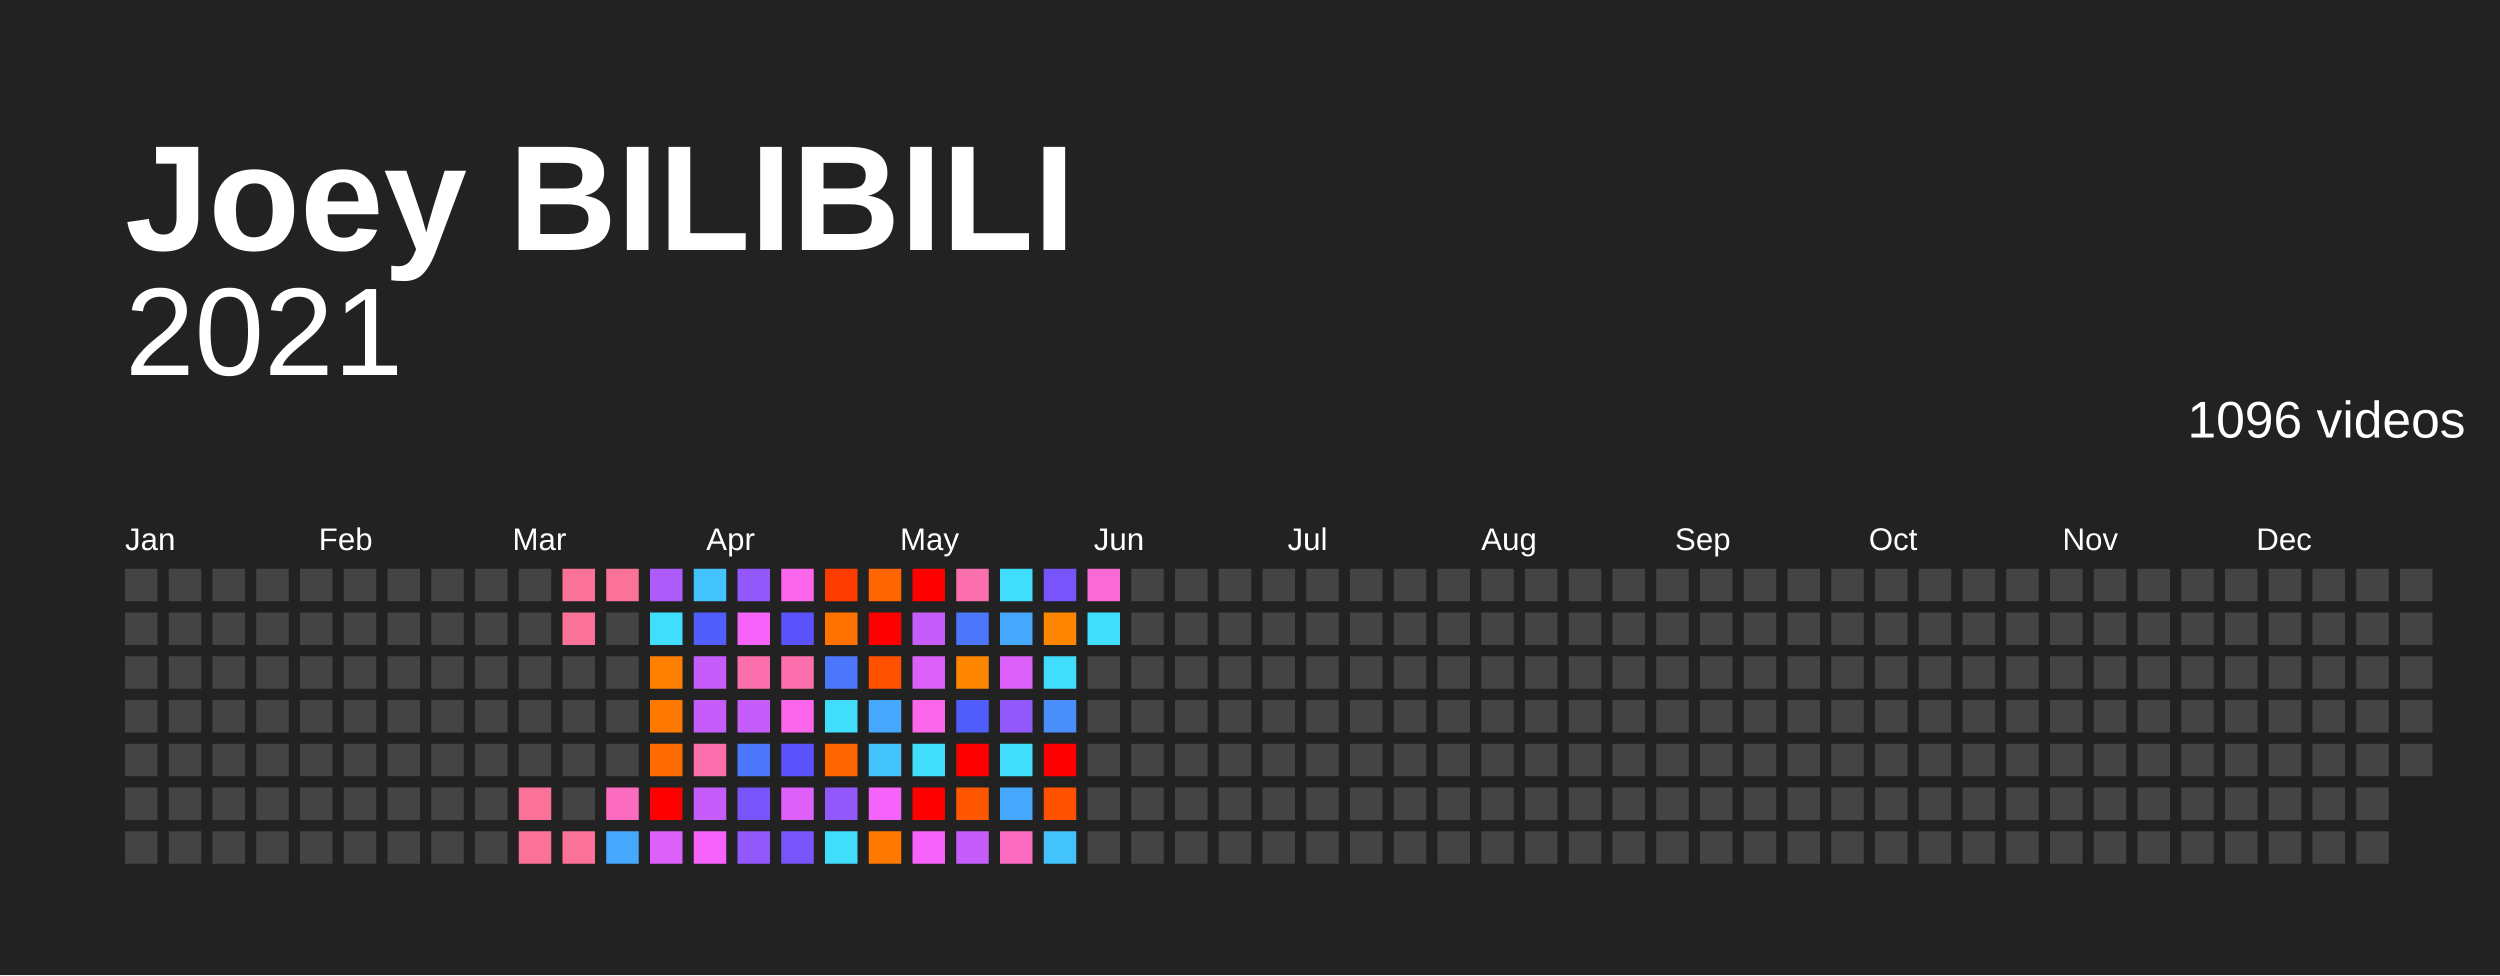
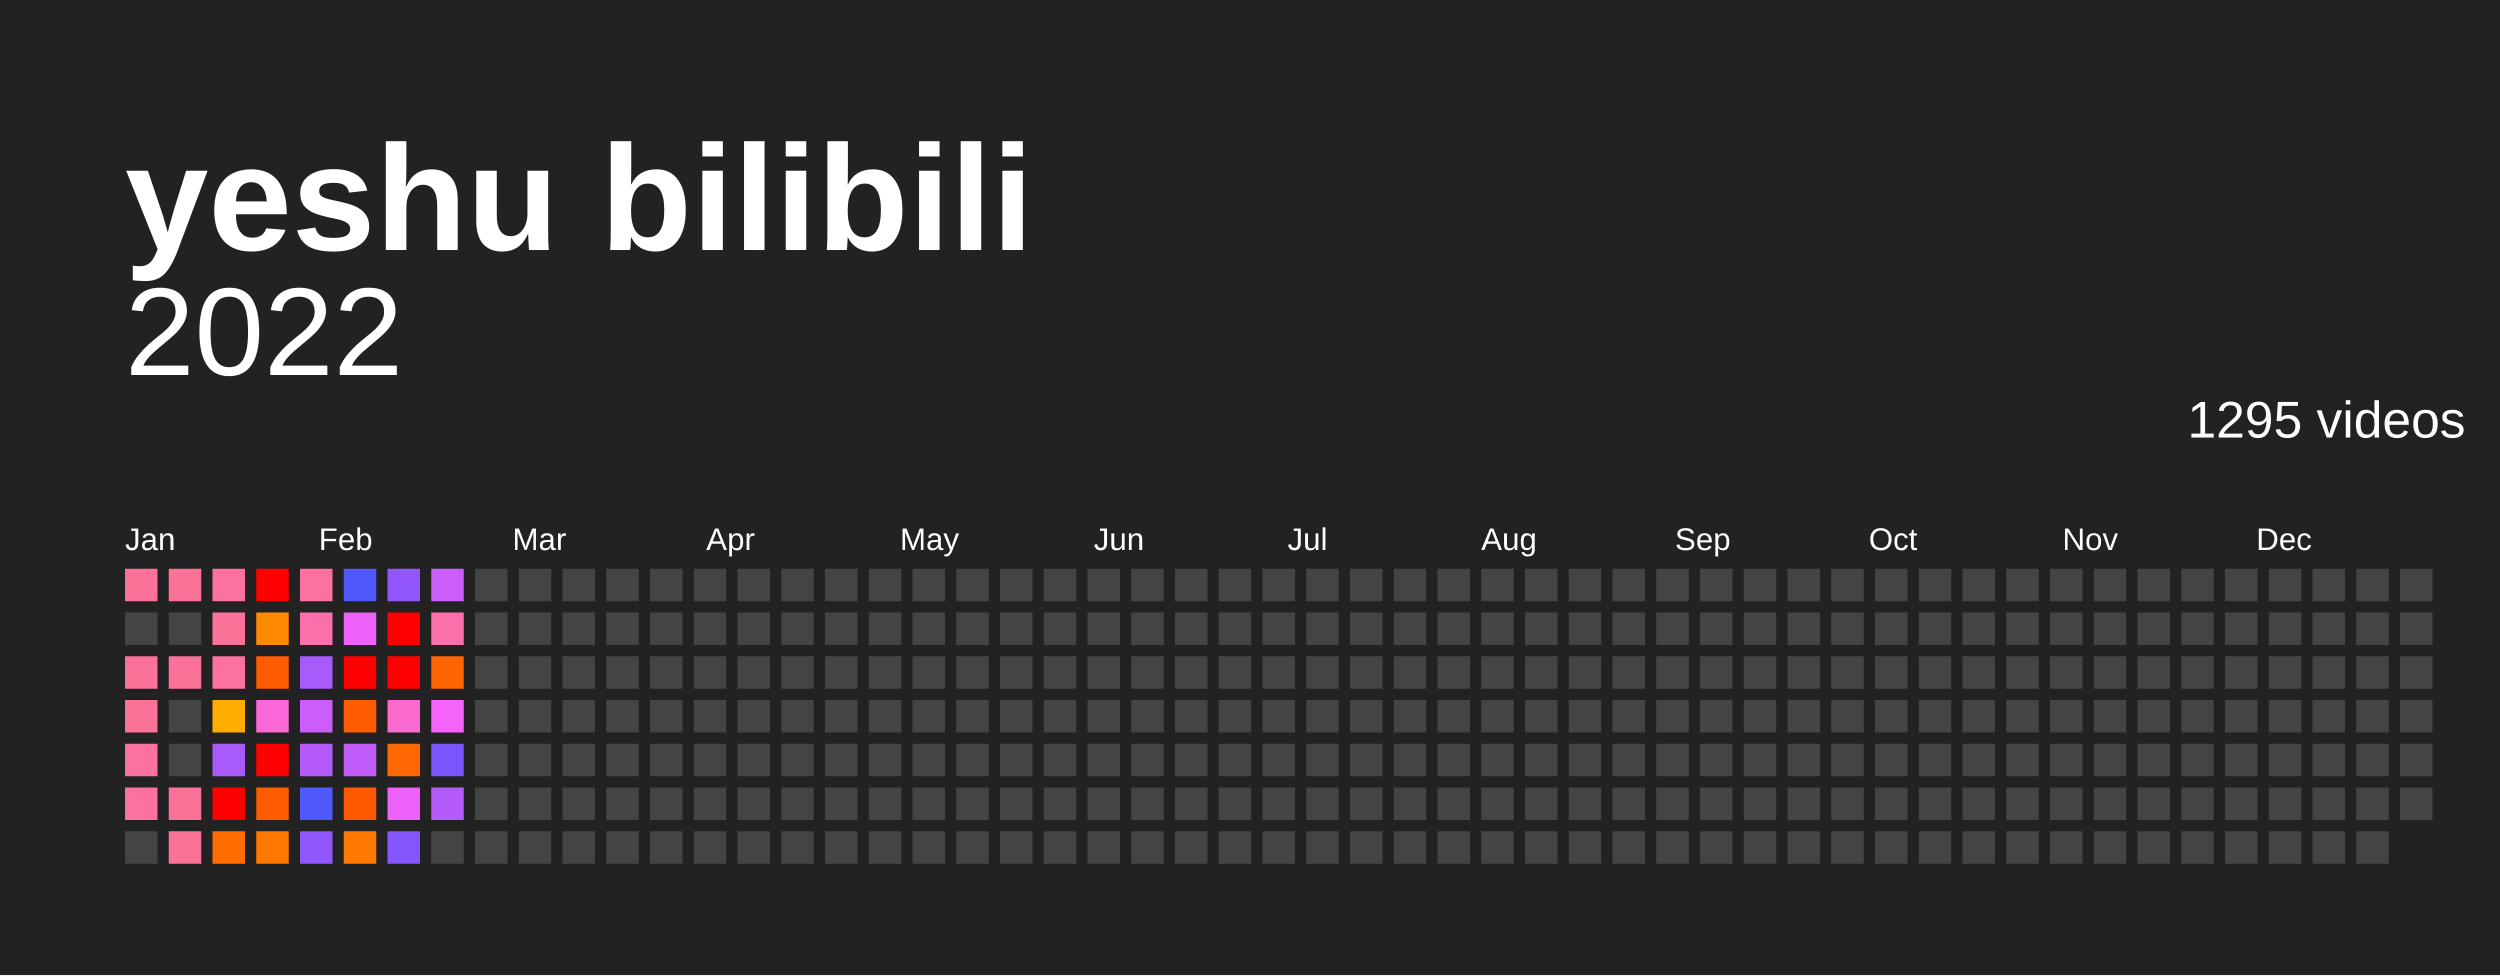
<svg xmlns="http://www.w3.org/2000/svg" baseProfile="full" height="78mm" version="1.1" viewBox="0,0,200,78" width="200mm">
  <defs />
  <rect fill="#222222" height="78" width="200" x="0" y="0" />
-   <text fill="#FFFFFF" style="font-size:12px; font-family:Arial; font-weight:bold;" x="10" y="20">Joey BILIBILI</text>
-   <text alignment-baseline="hanging" fill="#FFFFFF" style="font-size:10.0px; font-family:Arial;" x="10" y="30">2021</text>
-   <text alignment-baseline="hanging" fill="#FFFFFF" style="font-size:4.125px; font-family:Arial;" x="175" y="35">1096 videos</text>
+   <text fill="#FFFFFF" style="font-size:12px; font-family:Arial; font-weight:bold;" x="10" y="20">yeshu bilibili</text>
+   <text alignment-baseline="hanging" fill="#FFFFFF" style="font-size:10.0px; font-family:Arial;" x="10" y="30">2022</text>
+   <text alignment-baseline="hanging" fill="#FFFFFF" style="font-size:4.125px; font-family:Arial;" x="175" y="35">1295 videos</text>
  <text fill="#FFFFFF" style="font-size:2.5px; font-family:Arial" x="10.0" y="44">Jan</text>
  <text fill="#FFFFFF" style="font-size:2.5px; font-family:Arial" x="25.5" y="44">Feb</text>
  <text fill="#FFFFFF" style="font-size:2.5px; font-family:Arial" x="41.0" y="44">Mar</text>
  <text fill="#FFFFFF" style="font-size:2.5px; font-family:Arial" x="56.5" y="44">Apr</text>
  <text fill="#FFFFFF" style="font-size:2.5px; font-family:Arial" x="72.0" y="44">May</text>
  <text fill="#FFFFFF" style="font-size:2.5px; font-family:Arial" x="87.5" y="44">Jun</text>
  <text fill="#FFFFFF" style="font-size:2.5px; font-family:Arial" x="103.0" y="44">Jul</text>
  <text fill="#FFFFFF" style="font-size:2.5px; font-family:Arial" x="118.5" y="44">Aug</text>
  <text fill="#FFFFFF" style="font-size:2.5px; font-family:Arial" x="134.0" y="44">Sep</text>
  <text fill="#FFFFFF" style="font-size:2.5px; font-family:Arial" x="149.5" y="44">Oct</text>
  <text fill="#FFFFFF" style="font-size:2.5px; font-family:Arial" x="165.0" y="44">Nov</text>
  <text fill="#FFFFFF" style="font-size:2.5px; font-family:Arial" x="180.5" y="44">Dec</text>
-   <rect fill="#444444" height="2.6" width="2.6" x="10.0" y="45.5" />
+   <rect fill="#fb7299" height="2.6" width="2.6" x="10.0" y="45.5" />
  <rect fill="#444444" height="2.6" width="2.6" x="10.0" y="49.0" />
-   <rect fill="#444444" height="2.6" width="2.6" x="10.0" y="52.5" />
-   <rect fill="#444444" height="2.6" width="2.6" x="10.0" y="56.0" />
-   <rect fill="#444444" height="2.6" width="2.6" x="10.0" y="59.5" />
-   <rect fill="#444444" height="2.6" width="2.6" x="10.0" y="63.0" />
+   <rect fill="#fb7299" height="2.6" width="2.6" x="10.0" y="52.5" />
+   <rect fill="#fb7299" height="2.6" width="2.6" x="10.0" y="56.0" />
+   <rect fill="#fb71a1" height="2.6" width="2.6" x="10.0" y="59.5" />
+   <rect fill="#fb71a1" height="2.6" width="2.6" x="10.0" y="63.0" />
  <rect fill="#444444" height="2.6" width="2.6" x="10.0" y="66.5" />
-   <rect fill="#444444" height="2.6" width="2.6" x="13.5" y="45.5" />
+   <rect fill="#fb7299" height="2.6" width="2.6" x="13.5" y="45.5" />
  <rect fill="#444444" height="2.6" width="2.6" x="13.5" y="49.0" />
-   <rect fill="#444444" height="2.6" width="2.6" x="13.5" y="52.5" />
+   <rect fill="#fb7299" height="2.6" width="2.6" x="13.5" y="52.5" />
  <rect fill="#444444" height="2.6" width="2.6" x="13.5" y="56.0" />
  <rect fill="#444444" height="2.6" width="2.6" x="13.5" y="59.5" />
-   <rect fill="#444444" height="2.6" width="2.6" x="13.5" y="63.0" />
-   <rect fill="#444444" height="2.6" width="2.6" x="13.5" y="66.5" />
-   <rect fill="#444444" height="2.6" width="2.6" x="17.0" y="45.5" />
-   <rect fill="#444444" height="2.6" width="2.6" x="17.0" y="49.0" />
-   <rect fill="#444444" height="2.6" width="2.6" x="17.0" y="52.5" />
-   <rect fill="#444444" height="2.6" width="2.6" x="17.0" y="56.0" />
-   <rect fill="#444444" height="2.6" width="2.6" x="17.0" y="59.5" />
-   <rect fill="#444444" height="2.6" width="2.6" x="17.0" y="63.0" />
-   <rect fill="#444444" height="2.6" width="2.6" x="17.0" y="66.5" />
-   <rect fill="#444444" height="2.6" width="2.6" x="20.5" y="45.5" />
-   <rect fill="#444444" height="2.6" width="2.6" x="20.5" y="49.0" />
-   <rect fill="#444444" height="2.6" width="2.6" x="20.5" y="52.5" />
-   <rect fill="#444444" height="2.6" width="2.6" x="20.5" y="56.0" />
-   <rect fill="#444444" height="2.6" width="2.6" x="20.5" y="59.5" />
-   <rect fill="#444444" height="2.6" width="2.6" x="20.5" y="63.0" />
-   <rect fill="#444444" height="2.6" width="2.6" x="20.5" y="66.5" />
-   <rect fill="#444444" height="2.6" width="2.6" x="24.0" y="45.5" />
-   <rect fill="#444444" height="2.6" width="2.6" x="24.0" y="49.0" />
-   <rect fill="#444444" height="2.6" width="2.6" x="24.0" y="52.5" />
-   <rect fill="#444444" height="2.6" width="2.6" x="24.0" y="56.0" />
-   <rect fill="#444444" height="2.6" width="2.6" x="24.0" y="59.5" />
-   <rect fill="#444444" height="2.6" width="2.6" x="24.0" y="63.0" />
-   <rect fill="#444444" height="2.6" width="2.6" x="24.0" y="66.5" />
-   <rect fill="#444444" height="2.6" width="2.6" x="27.5" y="45.5" />
-   <rect fill="#444444" height="2.6" width="2.6" x="27.5" y="49.0" />
-   <rect fill="#444444" height="2.6" width="2.6" x="27.5" y="52.5" />
-   <rect fill="#444444" height="2.6" width="2.6" x="27.5" y="56.0" />
-   <rect fill="#444444" height="2.6" width="2.6" x="27.5" y="59.5" />
-   <rect fill="#444444" height="2.6" width="2.6" x="27.5" y="63.0" />
-   <rect fill="#444444" height="2.6" width="2.6" x="27.5" y="66.5" />
-   <rect fill="#444444" height="2.6" width="2.6" x="31.0" y="45.5" />
-   <rect fill="#444444" height="2.6" width="2.6" x="31.0" y="49.0" />
-   <rect fill="#444444" height="2.6" width="2.6" x="31.0" y="52.5" />
-   <rect fill="#444444" height="2.6" width="2.6" x="31.0" y="56.0" />
-   <rect fill="#444444" height="2.6" width="2.6" x="31.0" y="59.5" />
-   <rect fill="#444444" height="2.6" width="2.6" x="31.0" y="63.0" />
-   <rect fill="#444444" height="2.6" width="2.6" x="31.0" y="66.5" />
-   <rect fill="#444444" height="2.6" width="2.6" x="34.5" y="45.5" />
-   <rect fill="#444444" height="2.6" width="2.6" x="34.5" y="49.0" />
-   <rect fill="#444444" height="2.6" width="2.6" x="34.5" y="52.5" />
-   <rect fill="#444444" height="2.6" width="2.6" x="34.5" y="56.0" />
-   <rect fill="#444444" height="2.6" width="2.6" x="34.5" y="59.5" />
-   <rect fill="#444444" height="2.6" width="2.6" x="34.5" y="63.0" />
+   <rect fill="#fb7299" height="2.6" width="2.6" x="13.5" y="63.0" />
+   <rect fill="#fb7299" height="2.6" width="2.6" x="13.5" y="66.5" />
+   <rect fill="#fb71a1" height="2.6" width="2.6" x="17.0" y="45.5" />
+   <rect fill="#fb7299" height="2.6" width="2.6" x="17.0" y="49.0" />
+   <rect fill="#fb71a1" height="2.6" width="2.6" x="17.0" y="52.5" />
+   <rect fill="#ffad00" height="2.6" width="2.6" x="17.0" y="56.0" />
+   <rect fill="#a95afb" height="2.6" width="2.6" x="17.0" y="59.5" />
+   <rect fill="red" height="2.6" width="2.6" x="17.0" y="63.0" />
+   <rect fill="#ff6d00" height="2.6" width="2.6" x="17.0" y="66.5" />
+   <rect fill="red" height="2.6" width="2.6" x="20.5" y="45.5" />
+   <rect fill="#ff8900" height="2.6" width="2.6" x="20.5" y="49.0" />
+   <rect fill="#ff5b00" height="2.6" width="2.6" x="20.5" y="52.5" />
+   <rect fill="#fb69d8" height="2.6" width="2.6" x="20.5" y="56.0" />
+   <rect fill="red" height="2.6" width="2.6" x="20.5" y="59.5" />
+   <rect fill="#ff5b00" height="2.6" width="2.6" x="20.5" y="63.0" />
+   <rect fill="#ff7600" height="2.6" width="2.6" x="20.5" y="66.5" />
+   <rect fill="#fb71a1" height="2.6" width="2.6" x="24.0" y="45.5" />
+   <rect fill="#fb6faa" height="2.6" width="2.6" x="24.0" y="49.0" />
+   <rect fill="#a95afb" height="2.6" width="2.6" x="24.0" y="52.5" />
+   <rect fill="#cb5efb" height="2.6" width="2.6" x="24.0" y="56.0" />
+   <rect fill="#b55bfb" height="2.6" width="2.6" x="24.0" y="59.5" />
+   <rect fill="#4f59fc" height="2.6" width="2.6" x="24.0" y="63.0" />
+   <rect fill="#9257fb" height="2.6" width="2.6" x="24.0" y="66.5" />
+   <rect fill="#4f59fc" height="2.6" width="2.6" x="27.5" y="45.5" />
+   <rect fill="#ec62fb" height="2.6" width="2.6" x="27.5" y="49.0" />
+   <rect fill="red" height="2.6" width="2.6" x="27.5" y="52.5" />
+   <rect fill="#ff5b00" height="2.6" width="2.6" x="27.5" y="56.0" />
+   <rect fill="#c05dfb" height="2.6" width="2.6" x="27.5" y="59.5" />
+   <rect fill="#ff5800" height="2.6" width="2.6" x="27.5" y="63.0" />
+   <rect fill="#ff7900" height="2.6" width="2.6" x="27.5" y="66.5" />
+   <rect fill="#9257fb" height="2.6" width="2.6" x="31.0" y="45.5" />
+   <rect fill="red" height="2.6" width="2.6" x="31.0" y="49.0" />
+   <rect fill="red" height="2.6" width="2.6" x="31.0" y="52.5" />
+   <rect fill="#fb6acf" height="2.6" width="2.6" x="31.0" y="56.0" />
+   <rect fill="#ff6700" height="2.6" width="2.6" x="31.0" y="59.5" />
+   <rect fill="#ec62fb" height="2.6" width="2.6" x="31.0" y="63.0" />
+   <rect fill="#8556fb" height="2.6" width="2.6" x="31.0" y="66.5" />
+   <rect fill="#cb5efb" height="2.6" width="2.6" x="34.5" y="45.5" />
+   <rect fill="#fb6faa" height="2.6" width="2.6" x="34.5" y="49.0" />
+   <rect fill="#ff6400" height="2.6" width="2.6" x="34.5" y="52.5" />
+   <rect fill="#f663fb" height="2.6" width="2.6" x="34.5" y="56.0" />
+   <rect fill="#7955fb" height="2.6" width="2.6" x="34.5" y="59.5" />
+   <rect fill="#b55bfb" height="2.6" width="2.6" x="34.5" y="63.0" />
  <rect fill="#444444" height="2.6" width="2.6" x="34.5" y="66.5" />
  <rect fill="#444444" height="2.6" width="2.6" x="38.0" y="45.5" />
  <rect fill="#444444" height="2.6" width="2.6" x="38.0" y="49.0" />
  <rect fill="#444444" height="2.6" width="2.6" x="38.0" y="52.5" />
  <rect fill="#444444" height="2.6" width="2.6" x="38.0" y="56.0" />
  <rect fill="#444444" height="2.6" width="2.6" x="38.0" y="59.5" />
  <rect fill="#444444" height="2.6" width="2.6" x="38.0" y="63.0" />
  <rect fill="#444444" height="2.6" width="2.6" x="38.0" y="66.5" />
  <rect fill="#444444" height="2.6" width="2.6" x="41.5" y="45.5" />
  <rect fill="#444444" height="2.6" width="2.6" x="41.5" y="49.0" />
  <rect fill="#444444" height="2.6" width="2.6" x="41.5" y="52.5" />
  <rect fill="#444444" height="2.6" width="2.6" x="41.5" y="56.0" />
  <rect fill="#444444" height="2.6" width="2.6" x="41.5" y="59.5" />
-   <rect fill="#fb7299" height="2.6" width="2.6" x="41.5" y="63.0" />
-   <rect fill="#fb7299" height="2.6" width="2.6" x="41.5" y="66.5" />
-   <rect fill="#fb7299" height="2.6" width="2.6" x="45.0" y="45.5" />
-   <rect fill="#fb7299" height="2.6" width="2.6" x="45.0" y="49.0" />
+   <rect fill="#444444" height="2.6" width="2.6" x="41.5" y="63.0" />
+   <rect fill="#444444" height="2.6" width="2.6" x="41.5" y="66.5" />
+   <rect fill="#444444" height="2.6" width="2.6" x="45.0" y="45.5" />
+   <rect fill="#444444" height="2.6" width="2.6" x="45.0" y="49.0" />
  <rect fill="#444444" height="2.6" width="2.6" x="45.0" y="52.5" />
  <rect fill="#444444" height="2.6" width="2.6" x="45.0" y="56.0" />
  <rect fill="#444444" height="2.6" width="2.6" x="45.0" y="59.5" />
  <rect fill="#444444" height="2.6" width="2.6" x="45.0" y="63.0" />
-   <rect fill="#fb7299" height="2.6" width="2.6" x="45.0" y="66.5" />
-   <rect fill="#fb7299" height="2.6" width="2.6" x="48.5" y="45.5" />
+   <rect fill="#444444" height="2.6" width="2.6" x="45.0" y="66.5" />
+   <rect fill="#444444" height="2.6" width="2.6" x="48.5" y="45.5" />
  <rect fill="#444444" height="2.6" width="2.6" x="48.5" y="49.0" />
  <rect fill="#444444" height="2.6" width="2.6" x="48.5" y="52.5" />
  <rect fill="#444444" height="2.6" width="2.6" x="48.5" y="56.0" />
  <rect fill="#444444" height="2.6" width="2.6" x="48.5" y="59.5" />
-   <rect fill="#fb6cc0" height="2.6" width="2.6" x="48.5" y="63.0" />
-   <rect fill="#46a8fc" height="2.6" width="2.6" x="48.5" y="66.5" />
-   <rect fill="#ad5bfb" height="2.6" width="2.6" x="52.0" y="45.5" />
-   <rect fill="#40defc" height="2.6" width="2.6" x="52.0" y="49.0" />
-   <rect fill="#ff7f00" height="2.6" width="2.6" x="52.0" y="52.5" />
-   <rect fill="#ff7900" height="2.6" width="2.6" x="52.0" y="56.0" />
-   <rect fill="#ff6b00" height="2.6" width="2.6" x="52.0" y="59.5" />
-   <rect fill="red" height="2.6" width="2.6" x="52.0" y="63.0" />
-   <rect fill="#de60fb" height="2.6" width="2.6" x="52.0" y="66.5" />
-   <rect fill="#43c3fc" height="2.6" width="2.6" x="55.5" y="45.5" />
-   <rect fill="#4f5efc" height="2.6" width="2.6" x="55.5" y="49.0" />
-   <rect fill="#c65dfb" height="2.6" width="2.6" x="55.5" y="52.5" />
-   <rect fill="#c65dfb" height="2.6" width="2.6" x="55.5" y="56.0" />
-   <rect fill="#fb6fac" height="2.6" width="2.6" x="55.5" y="59.5" />
-   <rect fill="#c65dfb" height="2.6" width="2.6" x="55.5" y="63.0" />
-   <rect fill="#f663fb" height="2.6" width="2.6" x="55.5" y="66.5" />
-   <rect fill="#9358fb" height="2.6" width="2.6" x="59.0" y="45.5" />
-   <rect fill="#f663fb" height="2.6" width="2.6" x="59.0" y="49.0" />
-   <rect fill="#fb6fac" height="2.6" width="2.6" x="59.0" y="52.5" />
-   <rect fill="#c65dfb" height="2.6" width="2.6" x="59.0" y="56.0" />
-   <rect fill="#4c76fc" height="2.6" width="2.6" x="59.0" y="59.5" />
-   <rect fill="#7855fb" height="2.6" width="2.6" x="59.0" y="63.0" />
-   <rect fill="#9358fb" height="2.6" width="2.6" x="59.0" y="66.5" />
-   <rect fill="#fb66ea" height="2.6" width="2.6" x="62.5" y="45.5" />
-   <rect fill="#5c52fc" height="2.6" width="2.6" x="62.5" y="49.0" />
-   <rect fill="#fb6fac" height="2.6" width="2.6" x="62.5" y="52.5" />
-   <rect fill="#fb66ea" height="2.6" width="2.6" x="62.5" y="56.0" />
-   <rect fill="#5c52fc" height="2.6" width="2.6" x="62.5" y="59.5" />
-   <rect fill="#de60fb" height="2.6" width="2.6" x="62.5" y="63.0" />
-   <rect fill="#7855fb" height="2.6" width="2.6" x="62.5" y="66.5" />
-   <rect fill="#ff3c00" height="2.6" width="2.6" x="66.0" y="45.5" />
-   <rect fill="#ff7200" height="2.6" width="2.6" x="66.0" y="49.0" />
-   <rect fill="#4c76fc" height="2.6" width="2.6" x="66.0" y="52.5" />
-   <rect fill="#40defc" height="2.6" width="2.6" x="66.0" y="56.0" />
-   <rect fill="#ff6500" height="2.6" width="2.6" x="66.0" y="59.5" />
-   <rect fill="#9358fb" height="2.6" width="2.6" x="66.0" y="63.0" />
-   <rect fill="#40defc" height="2.6" width="2.6" x="66.0" y="66.5" />
-   <rect fill="#ff6500" height="2.6" width="2.6" x="69.5" y="45.5" />
-   <rect fill="red" height="2.6" width="2.6" x="69.5" y="49.0" />
-   <rect fill="#ff5100" height="2.6" width="2.6" x="69.5" y="52.5" />
-   <rect fill="#46a8fc" height="2.6" width="2.6" x="69.5" y="56.0" />
-   <rect fill="#43c3fc" height="2.6" width="2.6" x="69.5" y="59.5" />
-   <rect fill="#f663fb" height="2.6" width="2.6" x="69.5" y="63.0" />
-   <rect fill="#ff7900" height="2.6" width="2.6" x="69.5" y="66.5" />
-   <rect fill="red" height="2.6" width="2.6" x="73.0" y="45.5" />
-   <rect fill="#c65dfb" height="2.6" width="2.6" x="73.0" y="49.0" />
-   <rect fill="#de60fb" height="2.6" width="2.6" x="73.0" y="52.5" />
-   <rect fill="#fb66ea" height="2.6" width="2.6" x="73.0" y="56.0" />
-   <rect fill="#40defc" height="2.6" width="2.6" x="73.0" y="59.5" />
-   <rect fill="red" height="2.6" width="2.6" x="73.0" y="63.0" />
-   <rect fill="#f663fb" height="2.6" width="2.6" x="73.0" y="66.5" />
-   <rect fill="#fb6fac" height="2.6" width="2.6" x="76.5" y="45.5" />
-   <rect fill="#4c76fc" height="2.6" width="2.6" x="76.5" y="49.0" />
-   <rect fill="#ff8600" height="2.6" width="2.6" x="76.5" y="52.5" />
-   <rect fill="#4f5efc" height="2.6" width="2.6" x="76.5" y="56.0" />
-   <rect fill="red" height="2.6" width="2.6" x="76.5" y="59.5" />
-   <rect fill="#ff5700" height="2.6" width="2.6" x="76.5" y="63.0" />
-   <rect fill="#c65dfb" height="2.6" width="2.6" x="76.5" y="66.5" />
-   <rect fill="#40defc" height="2.6" width="2.6" x="80.0" y="45.5" />
-   <rect fill="#46a8fc" height="2.6" width="2.6" x="80.0" y="49.0" />
-   <rect fill="#de60fb" height="2.6" width="2.6" x="80.0" y="52.5" />
-   <rect fill="#9358fb" height="2.6" width="2.6" x="80.0" y="56.0" />
-   <rect fill="#40defc" height="2.6" width="2.6" x="80.0" y="59.5" />
-   <rect fill="#46a8fc" height="2.6" width="2.6" x="80.0" y="63.0" />
-   <rect fill="#fb6cc0" height="2.6" width="2.6" x="80.0" y="66.5" />
-   <rect fill="#7855fb" height="2.6" width="2.6" x="83.5" y="45.5" />
-   <rect fill="#ff8600" height="2.6" width="2.6" x="83.5" y="49.0" />
-   <rect fill="#40defc" height="2.6" width="2.6" x="83.5" y="52.5" />
-   <rect fill="#498ffc" height="2.6" width="2.6" x="83.5" y="56.0" />
-   <rect fill="red" height="2.6" width="2.6" x="83.5" y="59.5" />
-   <rect fill="#ff5100" height="2.6" width="2.6" x="83.5" y="63.0" />
-   <rect fill="#43c3fc" height="2.6" width="2.6" x="83.5" y="66.5" />
-   <rect fill="#fb69d5" height="2.6" width="2.6" x="87.0" y="45.5" />
-   <rect fill="#40defc" height="2.6" width="2.6" x="87.0" y="49.0" />
+   <rect fill="#444444" height="2.6" width="2.6" x="48.5" y="63.0" />
+   <rect fill="#444444" height="2.6" width="2.6" x="48.5" y="66.5" />
+   <rect fill="#444444" height="2.6" width="2.6" x="52.0" y="45.5" />
+   <rect fill="#444444" height="2.6" width="2.6" x="52.0" y="49.0" />
+   <rect fill="#444444" height="2.6" width="2.6" x="52.0" y="52.5" />
+   <rect fill="#444444" height="2.6" width="2.6" x="52.0" y="56.0" />
+   <rect fill="#444444" height="2.6" width="2.6" x="52.0" y="59.5" />
+   <rect fill="#444444" height="2.6" width="2.6" x="52.0" y="63.0" />
+   <rect fill="#444444" height="2.6" width="2.6" x="52.0" y="66.5" />
+   <rect fill="#444444" height="2.6" width="2.6" x="55.5" y="45.5" />
+   <rect fill="#444444" height="2.6" width="2.6" x="55.5" y="49.0" />
+   <rect fill="#444444" height="2.6" width="2.6" x="55.5" y="52.5" />
+   <rect fill="#444444" height="2.6" width="2.6" x="55.5" y="56.0" />
+   <rect fill="#444444" height="2.6" width="2.6" x="55.5" y="59.5" />
+   <rect fill="#444444" height="2.6" width="2.6" x="55.5" y="63.0" />
+   <rect fill="#444444" height="2.6" width="2.6" x="55.5" y="66.5" />
+   <rect fill="#444444" height="2.6" width="2.6" x="59.0" y="45.5" />
+   <rect fill="#444444" height="2.6" width="2.6" x="59.0" y="49.0" />
+   <rect fill="#444444" height="2.6" width="2.6" x="59.0" y="52.5" />
+   <rect fill="#444444" height="2.6" width="2.6" x="59.0" y="56.0" />
+   <rect fill="#444444" height="2.6" width="2.6" x="59.0" y="59.5" />
+   <rect fill="#444444" height="2.6" width="2.6" x="59.0" y="63.0" />
+   <rect fill="#444444" height="2.6" width="2.6" x="59.0" y="66.5" />
+   <rect fill="#444444" height="2.6" width="2.6" x="62.5" y="45.5" />
+   <rect fill="#444444" height="2.6" width="2.6" x="62.5" y="49.0" />
+   <rect fill="#444444" height="2.6" width="2.6" x="62.5" y="52.5" />
+   <rect fill="#444444" height="2.6" width="2.6" x="62.5" y="56.0" />
+   <rect fill="#444444" height="2.6" width="2.6" x="62.5" y="59.5" />
+   <rect fill="#444444" height="2.6" width="2.6" x="62.5" y="63.0" />
+   <rect fill="#444444" height="2.6" width="2.6" x="62.5" y="66.5" />
+   <rect fill="#444444" height="2.6" width="2.6" x="66.0" y="45.5" />
+   <rect fill="#444444" height="2.6" width="2.6" x="66.0" y="49.0" />
+   <rect fill="#444444" height="2.6" width="2.6" x="66.0" y="52.5" />
+   <rect fill="#444444" height="2.6" width="2.6" x="66.0" y="56.0" />
+   <rect fill="#444444" height="2.6" width="2.6" x="66.0" y="59.5" />
+   <rect fill="#444444" height="2.6" width="2.6" x="66.0" y="63.0" />
+   <rect fill="#444444" height="2.6" width="2.6" x="66.0" y="66.5" />
+   <rect fill="#444444" height="2.6" width="2.6" x="69.5" y="45.5" />
+   <rect fill="#444444" height="2.6" width="2.6" x="69.5" y="49.0" />
+   <rect fill="#444444" height="2.6" width="2.6" x="69.5" y="52.5" />
+   <rect fill="#444444" height="2.6" width="2.6" x="69.5" y="56.0" />
+   <rect fill="#444444" height="2.6" width="2.6" x="69.5" y="59.5" />
+   <rect fill="#444444" height="2.6" width="2.6" x="69.5" y="63.0" />
+   <rect fill="#444444" height="2.6" width="2.6" x="69.5" y="66.5" />
+   <rect fill="#444444" height="2.6" width="2.6" x="73.0" y="45.5" />
+   <rect fill="#444444" height="2.6" width="2.6" x="73.0" y="49.0" />
+   <rect fill="#444444" height="2.6" width="2.6" x="73.0" y="52.5" />
+   <rect fill="#444444" height="2.6" width="2.6" x="73.0" y="56.0" />
+   <rect fill="#444444" height="2.6" width="2.6" x="73.0" y="59.5" />
+   <rect fill="#444444" height="2.6" width="2.6" x="73.0" y="63.0" />
+   <rect fill="#444444" height="2.6" width="2.6" x="73.0" y="66.5" />
+   <rect fill="#444444" height="2.6" width="2.6" x="76.5" y="45.5" />
+   <rect fill="#444444" height="2.6" width="2.6" x="76.5" y="49.0" />
+   <rect fill="#444444" height="2.6" width="2.6" x="76.5" y="52.5" />
+   <rect fill="#444444" height="2.6" width="2.6" x="76.5" y="56.0" />
+   <rect fill="#444444" height="2.6" width="2.6" x="76.5" y="59.5" />
+   <rect fill="#444444" height="2.6" width="2.6" x="76.5" y="63.0" />
+   <rect fill="#444444" height="2.6" width="2.6" x="76.5" y="66.5" />
+   <rect fill="#444444" height="2.6" width="2.6" x="80.0" y="45.5" />
+   <rect fill="#444444" height="2.6" width="2.6" x="80.0" y="49.0" />
+   <rect fill="#444444" height="2.6" width="2.6" x="80.0" y="52.5" />
+   <rect fill="#444444" height="2.6" width="2.6" x="80.0" y="56.0" />
+   <rect fill="#444444" height="2.6" width="2.6" x="80.0" y="59.5" />
+   <rect fill="#444444" height="2.6" width="2.6" x="80.0" y="63.0" />
+   <rect fill="#444444" height="2.6" width="2.6" x="80.0" y="66.5" />
+   <rect fill="#444444" height="2.6" width="2.6" x="83.5" y="45.5" />
+   <rect fill="#444444" height="2.6" width="2.6" x="83.5" y="49.0" />
+   <rect fill="#444444" height="2.6" width="2.6" x="83.5" y="52.5" />
+   <rect fill="#444444" height="2.6" width="2.6" x="83.5" y="56.0" />
+   <rect fill="#444444" height="2.6" width="2.6" x="83.5" y="59.5" />
+   <rect fill="#444444" height="2.6" width="2.6" x="83.5" y="63.0" />
+   <rect fill="#444444" height="2.6" width="2.6" x="83.5" y="66.5" />
+   <rect fill="#444444" height="2.6" width="2.6" x="87.0" y="45.5" />
+   <rect fill="#444444" height="2.6" width="2.6" x="87.0" y="49.0" />
  <rect fill="#444444" height="2.6" width="2.6" x="87.0" y="52.5" />
  <rect fill="#444444" height="2.6" width="2.6" x="87.0" y="56.0" />
  <rect fill="#444444" height="2.6" width="2.6" x="87.0" y="59.5" />
  <rect fill="#444444" height="2.6" width="2.6" x="87.0" y="63.0" />
  <rect fill="#444444" height="2.6" width="2.6" x="87.0" y="66.5" />
  <rect fill="#444444" height="2.6" width="2.6" x="90.5" y="45.5" />
  <rect fill="#444444" height="2.6" width="2.6" x="90.5" y="49.0" />
  <rect fill="#444444" height="2.6" width="2.6" x="90.5" y="52.5" />
  <rect fill="#444444" height="2.6" width="2.6" x="90.5" y="56.0" />
  <rect fill="#444444" height="2.6" width="2.6" x="90.5" y="59.5" />
  <rect fill="#444444" height="2.6" width="2.6" x="90.5" y="63.0" />
  <rect fill="#444444" height="2.6" width="2.6" x="90.5" y="66.5" />
  <rect fill="#444444" height="2.6" width="2.6" x="94.0" y="45.5" />
  <rect fill="#444444" height="2.6" width="2.6" x="94.0" y="49.0" />
  <rect fill="#444444" height="2.6" width="2.6" x="94.0" y="52.5" />
  <rect fill="#444444" height="2.6" width="2.6" x="94.0" y="56.0" />
  <rect fill="#444444" height="2.6" width="2.6" x="94.0" y="59.5" />
  <rect fill="#444444" height="2.6" width="2.6" x="94.0" y="63.0" />
  <rect fill="#444444" height="2.6" width="2.6" x="94.0" y="66.5" />
  <rect fill="#444444" height="2.6" width="2.6" x="97.5" y="45.5" />
  <rect fill="#444444" height="2.6" width="2.6" x="97.5" y="49.0" />
  <rect fill="#444444" height="2.6" width="2.6" x="97.5" y="52.5" />
  <rect fill="#444444" height="2.6" width="2.6" x="97.5" y="56.0" />
  <rect fill="#444444" height="2.6" width="2.6" x="97.5" y="59.5" />
  <rect fill="#444444" height="2.6" width="2.6" x="97.5" y="63.0" />
  <rect fill="#444444" height="2.6" width="2.6" x="97.5" y="66.5" />
  <rect fill="#444444" height="2.6" width="2.6" x="101.0" y="45.5" />
  <rect fill="#444444" height="2.6" width="2.6" x="101.0" y="49.0" />
  <rect fill="#444444" height="2.6" width="2.6" x="101.0" y="52.5" />
  <rect fill="#444444" height="2.6" width="2.6" x="101.0" y="56.0" />
  <rect fill="#444444" height="2.6" width="2.6" x="101.0" y="59.5" />
  <rect fill="#444444" height="2.6" width="2.6" x="101.0" y="63.0" />
  <rect fill="#444444" height="2.6" width="2.6" x="101.0" y="66.5" />
  <rect fill="#444444" height="2.6" width="2.6" x="104.5" y="45.5" />
  <rect fill="#444444" height="2.6" width="2.6" x="104.5" y="49.0" />
  <rect fill="#444444" height="2.6" width="2.6" x="104.5" y="52.5" />
  <rect fill="#444444" height="2.6" width="2.6" x="104.5" y="56.0" />
  <rect fill="#444444" height="2.6" width="2.6" x="104.5" y="59.5" />
  <rect fill="#444444" height="2.6" width="2.6" x="104.5" y="63.0" />
  <rect fill="#444444" height="2.6" width="2.6" x="104.5" y="66.5" />
  <rect fill="#444444" height="2.6" width="2.6" x="108.0" y="45.5" />
  <rect fill="#444444" height="2.6" width="2.6" x="108.0" y="49.0" />
  <rect fill="#444444" height="2.6" width="2.6" x="108.0" y="52.5" />
  <rect fill="#444444" height="2.6" width="2.6" x="108.0" y="56.0" />
  <rect fill="#444444" height="2.6" width="2.6" x="108.0" y="59.5" />
  <rect fill="#444444" height="2.6" width="2.6" x="108.0" y="63.0" />
  <rect fill="#444444" height="2.6" width="2.6" x="108.0" y="66.5" />
  <rect fill="#444444" height="2.6" width="2.6" x="111.5" y="45.5" />
  <rect fill="#444444" height="2.6" width="2.6" x="111.5" y="49.0" />
  <rect fill="#444444" height="2.6" width="2.6" x="111.5" y="52.5" />
  <rect fill="#444444" height="2.6" width="2.6" x="111.5" y="56.0" />
  <rect fill="#444444" height="2.6" width="2.6" x="111.5" y="59.5" />
  <rect fill="#444444" height="2.6" width="2.6" x="111.5" y="63.0" />
  <rect fill="#444444" height="2.6" width="2.6" x="111.5" y="66.5" />
  <rect fill="#444444" height="2.6" width="2.6" x="115.0" y="45.5" />
  <rect fill="#444444" height="2.6" width="2.6" x="115.0" y="49.0" />
  <rect fill="#444444" height="2.6" width="2.6" x="115.0" y="52.5" />
  <rect fill="#444444" height="2.6" width="2.6" x="115.0" y="56.0" />
  <rect fill="#444444" height="2.6" width="2.6" x="115.0" y="59.5" />
  <rect fill="#444444" height="2.6" width="2.6" x="115.0" y="63.0" />
  <rect fill="#444444" height="2.6" width="2.6" x="115.0" y="66.5" />
  <rect fill="#444444" height="2.6" width="2.6" x="118.5" y="45.5" />
  <rect fill="#444444" height="2.6" width="2.6" x="118.5" y="49.0" />
  <rect fill="#444444" height="2.6" width="2.6" x="118.5" y="52.5" />
  <rect fill="#444444" height="2.6" width="2.6" x="118.5" y="56.0" />
  <rect fill="#444444" height="2.6" width="2.6" x="118.5" y="59.5" />
  <rect fill="#444444" height="2.6" width="2.6" x="118.5" y="63.0" />
  <rect fill="#444444" height="2.6" width="2.6" x="118.5" y="66.5" />
  <rect fill="#444444" height="2.6" width="2.6" x="122.0" y="45.5" />
  <rect fill="#444444" height="2.6" width="2.6" x="122.0" y="49.0" />
  <rect fill="#444444" height="2.6" width="2.6" x="122.0" y="52.5" />
  <rect fill="#444444" height="2.6" width="2.6" x="122.0" y="56.0" />
  <rect fill="#444444" height="2.6" width="2.6" x="122.0" y="59.5" />
  <rect fill="#444444" height="2.6" width="2.6" x="122.0" y="63.0" />
  <rect fill="#444444" height="2.6" width="2.6" x="122.0" y="66.5" />
  <rect fill="#444444" height="2.6" width="2.6" x="125.5" y="45.5" />
  <rect fill="#444444" height="2.6" width="2.6" x="125.5" y="49.0" />
  <rect fill="#444444" height="2.6" width="2.6" x="125.5" y="52.5" />
  <rect fill="#444444" height="2.6" width="2.6" x="125.5" y="56.0" />
  <rect fill="#444444" height="2.6" width="2.6" x="125.5" y="59.5" />
  <rect fill="#444444" height="2.6" width="2.6" x="125.5" y="63.0" />
  <rect fill="#444444" height="2.6" width="2.6" x="125.5" y="66.5" />
  <rect fill="#444444" height="2.6" width="2.6" x="129.0" y="45.5" />
  <rect fill="#444444" height="2.6" width="2.6" x="129.0" y="49.0" />
  <rect fill="#444444" height="2.6" width="2.6" x="129.0" y="52.5" />
  <rect fill="#444444" height="2.6" width="2.6" x="129.0" y="56.0" />
  <rect fill="#444444" height="2.6" width="2.6" x="129.0" y="59.5" />
  <rect fill="#444444" height="2.6" width="2.6" x="129.0" y="63.0" />
  <rect fill="#444444" height="2.6" width="2.6" x="129.0" y="66.5" />
  <rect fill="#444444" height="2.6" width="2.6" x="132.5" y="45.5" />
  <rect fill="#444444" height="2.6" width="2.6" x="132.5" y="49.0" />
  <rect fill="#444444" height="2.6" width="2.6" x="132.5" y="52.5" />
  <rect fill="#444444" height="2.6" width="2.6" x="132.5" y="56.0" />
  <rect fill="#444444" height="2.6" width="2.6" x="132.5" y="59.5" />
  <rect fill="#444444" height="2.6" width="2.6" x="132.5" y="63.0" />
  <rect fill="#444444" height="2.6" width="2.6" x="132.5" y="66.5" />
  <rect fill="#444444" height="2.6" width="2.6" x="136.0" y="45.5" />
  <rect fill="#444444" height="2.6" width="2.6" x="136.0" y="49.0" />
  <rect fill="#444444" height="2.6" width="2.6" x="136.0" y="52.5" />
  <rect fill="#444444" height="2.6" width="2.6" x="136.0" y="56.0" />
  <rect fill="#444444" height="2.6" width="2.6" x="136.0" y="59.5" />
  <rect fill="#444444" height="2.6" width="2.6" x="136.0" y="63.0" />
  <rect fill="#444444" height="2.6" width="2.6" x="136.0" y="66.5" />
  <rect fill="#444444" height="2.6" width="2.6" x="139.5" y="45.5" />
  <rect fill="#444444" height="2.6" width="2.6" x="139.5" y="49.0" />
  <rect fill="#444444" height="2.6" width="2.6" x="139.5" y="52.5" />
  <rect fill="#444444" height="2.6" width="2.6" x="139.5" y="56.0" />
  <rect fill="#444444" height="2.6" width="2.6" x="139.5" y="59.5" />
  <rect fill="#444444" height="2.6" width="2.6" x="139.5" y="63.0" />
  <rect fill="#444444" height="2.6" width="2.6" x="139.5" y="66.5" />
  <rect fill="#444444" height="2.6" width="2.6" x="143.0" y="45.5" />
  <rect fill="#444444" height="2.6" width="2.6" x="143.0" y="49.0" />
  <rect fill="#444444" height="2.6" width="2.6" x="143.0" y="52.5" />
  <rect fill="#444444" height="2.6" width="2.6" x="143.0" y="56.0" />
  <rect fill="#444444" height="2.6" width="2.6" x="143.0" y="59.5" />
  <rect fill="#444444" height="2.6" width="2.6" x="143.0" y="63.0" />
  <rect fill="#444444" height="2.6" width="2.6" x="143.0" y="66.5" />
  <rect fill="#444444" height="2.6" width="2.6" x="146.5" y="45.5" />
  <rect fill="#444444" height="2.6" width="2.6" x="146.5" y="49.0" />
  <rect fill="#444444" height="2.6" width="2.6" x="146.5" y="52.5" />
  <rect fill="#444444" height="2.6" width="2.6" x="146.5" y="56.0" />
  <rect fill="#444444" height="2.6" width="2.6" x="146.5" y="59.5" />
  <rect fill="#444444" height="2.6" width="2.6" x="146.5" y="63.0" />
  <rect fill="#444444" height="2.6" width="2.6" x="146.5" y="66.5" />
  <rect fill="#444444" height="2.6" width="2.6" x="150.0" y="45.5" />
  <rect fill="#444444" height="2.6" width="2.6" x="150.0" y="49.0" />
  <rect fill="#444444" height="2.6" width="2.6" x="150.0" y="52.5" />
  <rect fill="#444444" height="2.6" width="2.6" x="150.0" y="56.0" />
  <rect fill="#444444" height="2.6" width="2.6" x="150.0" y="59.5" />
  <rect fill="#444444" height="2.6" width="2.6" x="150.0" y="63.0" />
  <rect fill="#444444" height="2.6" width="2.6" x="150.0" y="66.5" />
  <rect fill="#444444" height="2.6" width="2.6" x="153.5" y="45.5" />
  <rect fill="#444444" height="2.6" width="2.6" x="153.5" y="49.0" />
  <rect fill="#444444" height="2.6" width="2.6" x="153.5" y="52.5" />
  <rect fill="#444444" height="2.6" width="2.6" x="153.5" y="56.0" />
  <rect fill="#444444" height="2.6" width="2.6" x="153.5" y="59.5" />
  <rect fill="#444444" height="2.6" width="2.6" x="153.5" y="63.0" />
  <rect fill="#444444" height="2.6" width="2.6" x="153.5" y="66.5" />
  <rect fill="#444444" height="2.6" width="2.6" x="157.0" y="45.5" />
  <rect fill="#444444" height="2.6" width="2.6" x="157.0" y="49.0" />
  <rect fill="#444444" height="2.6" width="2.6" x="157.0" y="52.5" />
  <rect fill="#444444" height="2.6" width="2.6" x="157.0" y="56.0" />
  <rect fill="#444444" height="2.6" width="2.6" x="157.0" y="59.5" />
  <rect fill="#444444" height="2.6" width="2.6" x="157.0" y="63.0" />
  <rect fill="#444444" height="2.6" width="2.6" x="157.0" y="66.5" />
  <rect fill="#444444" height="2.6" width="2.6" x="160.5" y="45.5" />
  <rect fill="#444444" height="2.6" width="2.6" x="160.5" y="49.0" />
  <rect fill="#444444" height="2.6" width="2.6" x="160.5" y="52.5" />
  <rect fill="#444444" height="2.6" width="2.6" x="160.5" y="56.0" />
  <rect fill="#444444" height="2.6" width="2.6" x="160.5" y="59.5" />
  <rect fill="#444444" height="2.6" width="2.6" x="160.5" y="63.0" />
  <rect fill="#444444" height="2.6" width="2.6" x="160.5" y="66.5" />
  <rect fill="#444444" height="2.6" width="2.6" x="164.0" y="45.5" />
  <rect fill="#444444" height="2.6" width="2.6" x="164.0" y="49.0" />
  <rect fill="#444444" height="2.6" width="2.6" x="164.0" y="52.5" />
  <rect fill="#444444" height="2.6" width="2.6" x="164.0" y="56.0" />
  <rect fill="#444444" height="2.6" width="2.6" x="164.0" y="59.5" />
  <rect fill="#444444" height="2.6" width="2.6" x="164.0" y="63.0" />
  <rect fill="#444444" height="2.6" width="2.6" x="164.0" y="66.5" />
  <rect fill="#444444" height="2.6" width="2.6" x="167.5" y="45.5" />
  <rect fill="#444444" height="2.6" width="2.6" x="167.5" y="49.0" />
  <rect fill="#444444" height="2.6" width="2.6" x="167.5" y="52.5" />
  <rect fill="#444444" height="2.6" width="2.6" x="167.5" y="56.0" />
  <rect fill="#444444" height="2.6" width="2.6" x="167.5" y="59.5" />
  <rect fill="#444444" height="2.6" width="2.6" x="167.5" y="63.0" />
  <rect fill="#444444" height="2.6" width="2.6" x="167.5" y="66.5" />
  <rect fill="#444444" height="2.6" width="2.6" x="171.0" y="45.5" />
  <rect fill="#444444" height="2.6" width="2.6" x="171.0" y="49.0" />
  <rect fill="#444444" height="2.6" width="2.6" x="171.0" y="52.5" />
  <rect fill="#444444" height="2.6" width="2.6" x="171.0" y="56.0" />
  <rect fill="#444444" height="2.6" width="2.6" x="171.0" y="59.5" />
  <rect fill="#444444" height="2.6" width="2.6" x="171.0" y="63.0" />
  <rect fill="#444444" height="2.6" width="2.6" x="171.0" y="66.5" />
  <rect fill="#444444" height="2.6" width="2.6" x="174.5" y="45.5" />
  <rect fill="#444444" height="2.6" width="2.6" x="174.5" y="49.0" />
  <rect fill="#444444" height="2.6" width="2.6" x="174.5" y="52.5" />
  <rect fill="#444444" height="2.6" width="2.6" x="174.5" y="56.0" />
  <rect fill="#444444" height="2.6" width="2.6" x="174.5" y="59.5" />
  <rect fill="#444444" height="2.6" width="2.6" x="174.5" y="63.0" />
  <rect fill="#444444" height="2.6" width="2.6" x="174.5" y="66.5" />
  <rect fill="#444444" height="2.6" width="2.6" x="178.0" y="45.5" />
  <rect fill="#444444" height="2.6" width="2.6" x="178.0" y="49.0" />
  <rect fill="#444444" height="2.6" width="2.6" x="178.0" y="52.5" />
  <rect fill="#444444" height="2.6" width="2.6" x="178.0" y="56.0" />
  <rect fill="#444444" height="2.6" width="2.6" x="178.0" y="59.5" />
  <rect fill="#444444" height="2.6" width="2.6" x="178.0" y="63.0" />
  <rect fill="#444444" height="2.6" width="2.6" x="178.0" y="66.5" />
  <rect fill="#444444" height="2.6" width="2.6" x="181.5" y="45.5" />
  <rect fill="#444444" height="2.6" width="2.6" x="181.5" y="49.0" />
  <rect fill="#444444" height="2.6" width="2.6" x="181.5" y="52.5" />
  <rect fill="#444444" height="2.6" width="2.6" x="181.5" y="56.0" />
  <rect fill="#444444" height="2.6" width="2.6" x="181.5" y="59.5" />
  <rect fill="#444444" height="2.6" width="2.6" x="181.5" y="63.0" />
  <rect fill="#444444" height="2.6" width="2.6" x="181.5" y="66.5" />
  <rect fill="#444444" height="2.6" width="2.6" x="185.0" y="45.5" />
  <rect fill="#444444" height="2.6" width="2.6" x="185.0" y="49.0" />
  <rect fill="#444444" height="2.6" width="2.6" x="185.0" y="52.5" />
  <rect fill="#444444" height="2.6" width="2.6" x="185.0" y="56.0" />
  <rect fill="#444444" height="2.6" width="2.6" x="185.0" y="59.5" />
  <rect fill="#444444" height="2.6" width="2.6" x="185.0" y="63.0" />
  <rect fill="#444444" height="2.6" width="2.6" x="185.0" y="66.5" />
  <rect fill="#444444" height="2.6" width="2.6" x="188.5" y="45.5" />
  <rect fill="#444444" height="2.6" width="2.6" x="188.5" y="49.0" />
  <rect fill="#444444" height="2.6" width="2.6" x="188.5" y="52.5" />
  <rect fill="#444444" height="2.6" width="2.6" x="188.5" y="56.0" />
  <rect fill="#444444" height="2.6" width="2.6" x="188.5" y="59.5" />
  <rect fill="#444444" height="2.6" width="2.6" x="188.5" y="63.0" />
  <rect fill="#444444" height="2.6" width="2.6" x="188.5" y="66.5" />
  <rect fill="#444444" height="2.6" width="2.6" x="192.0" y="45.5" />
  <rect fill="#444444" height="2.6" width="2.6" x="192.0" y="49.0" />
  <rect fill="#444444" height="2.6" width="2.6" x="192.0" y="52.5" />
  <rect fill="#444444" height="2.6" width="2.6" x="192.0" y="56.0" />
  <rect fill="#444444" height="2.6" width="2.6" x="192.0" y="59.5" />
+   <rect fill="#444444" height="2.6" width="2.6" x="192.0" y="63.0" />
</svg>
